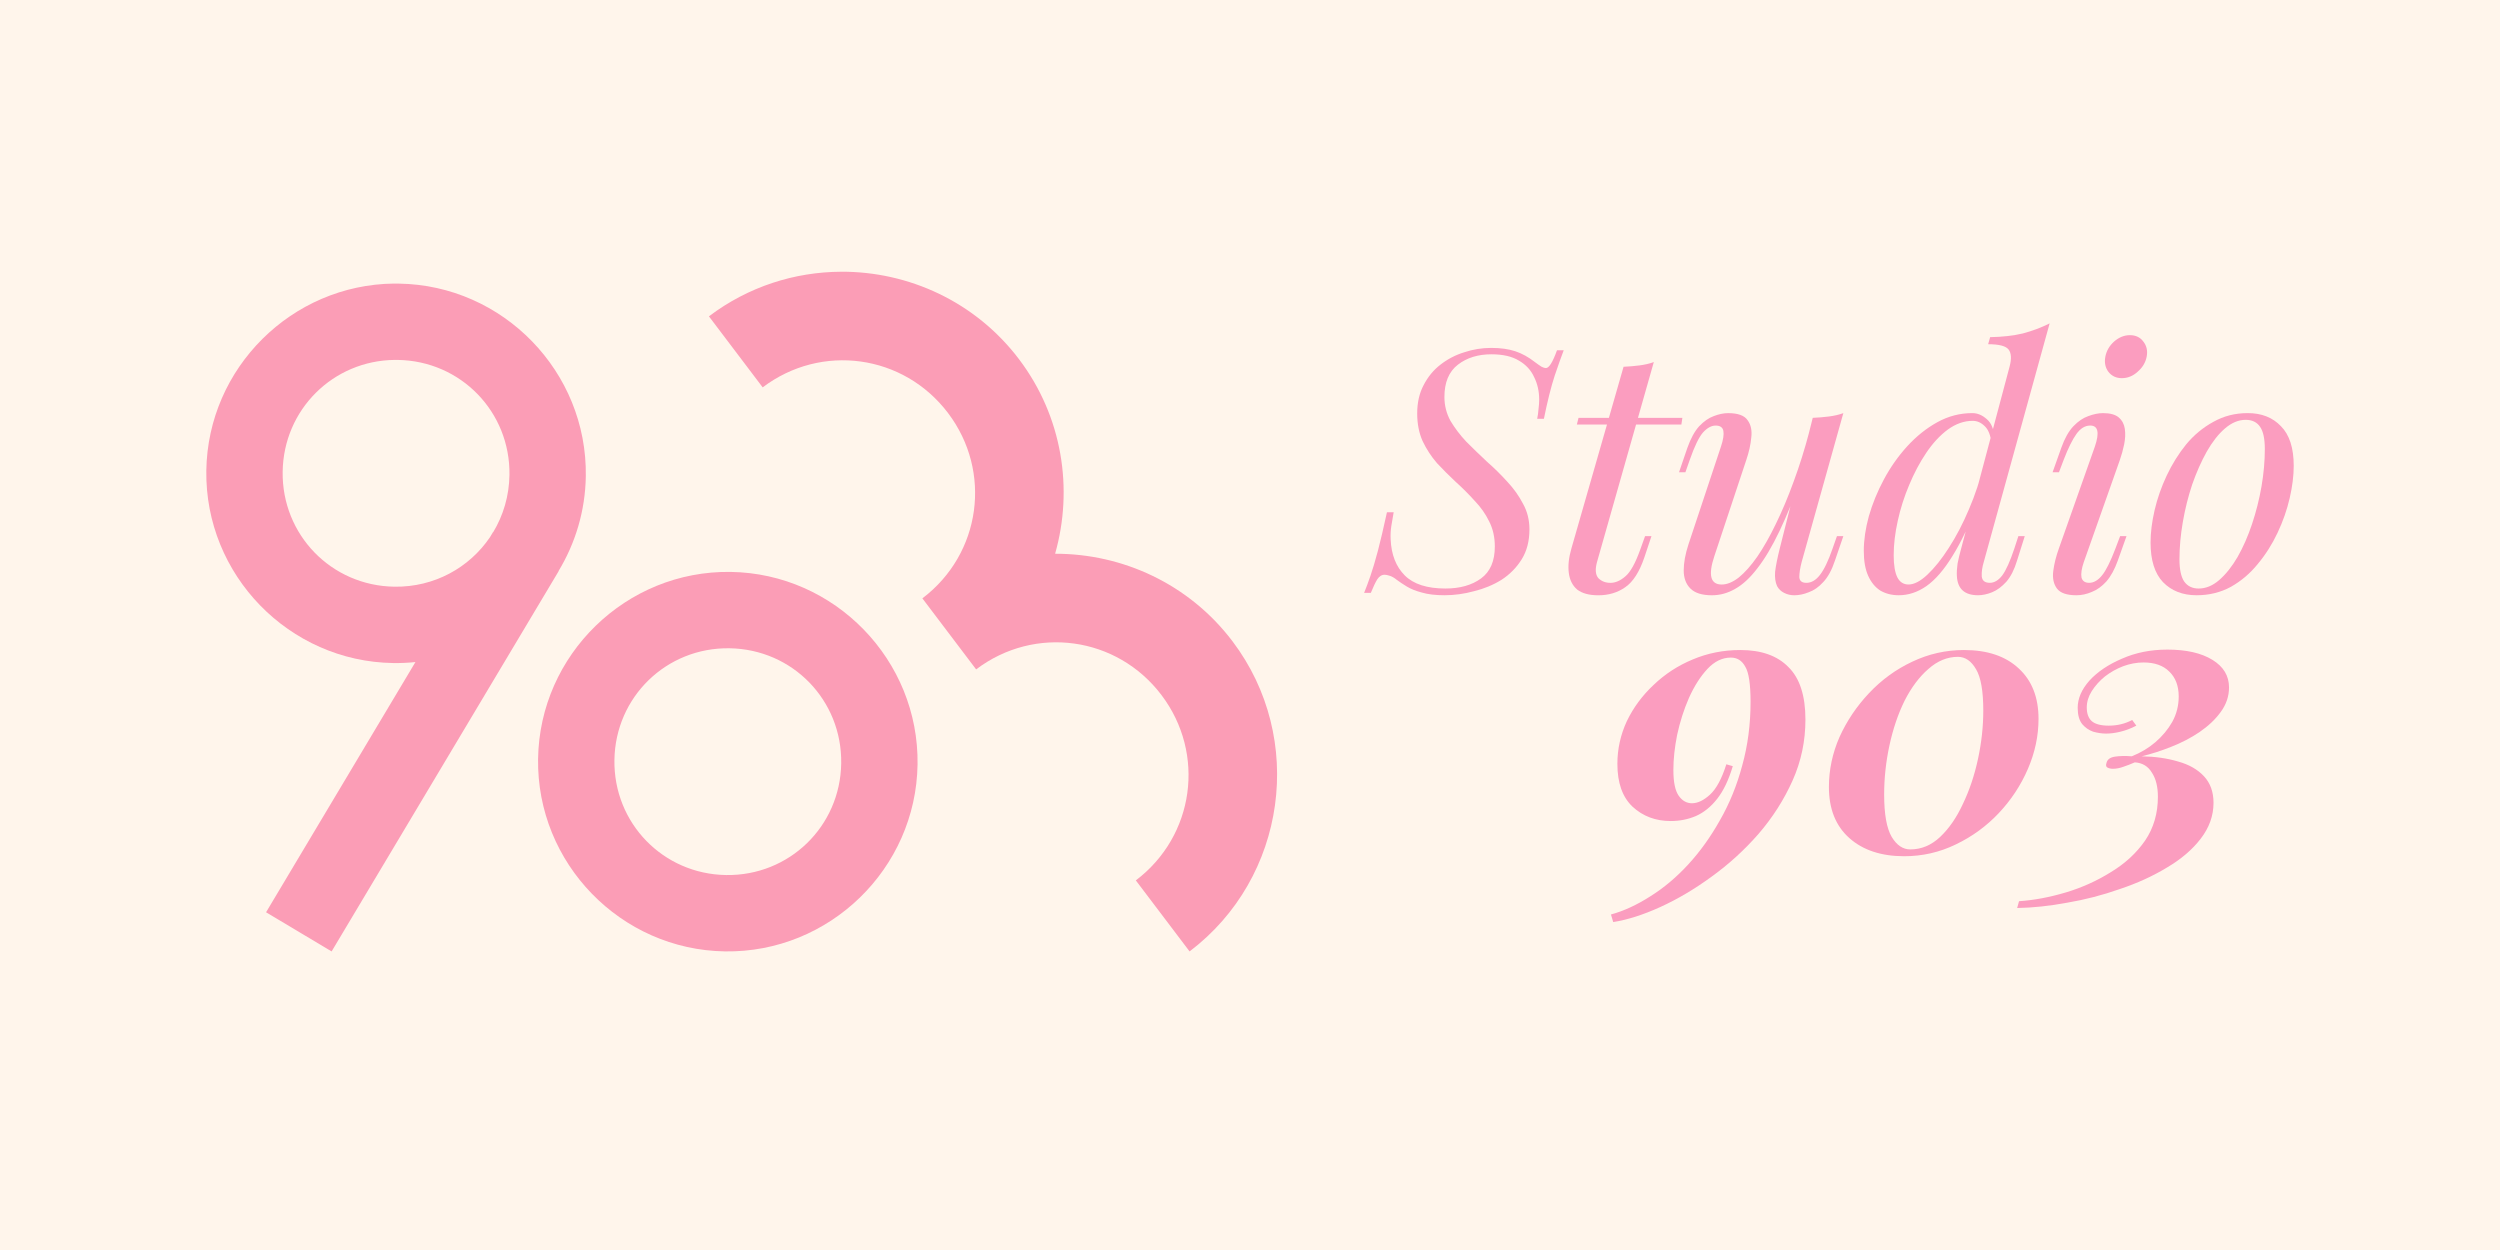
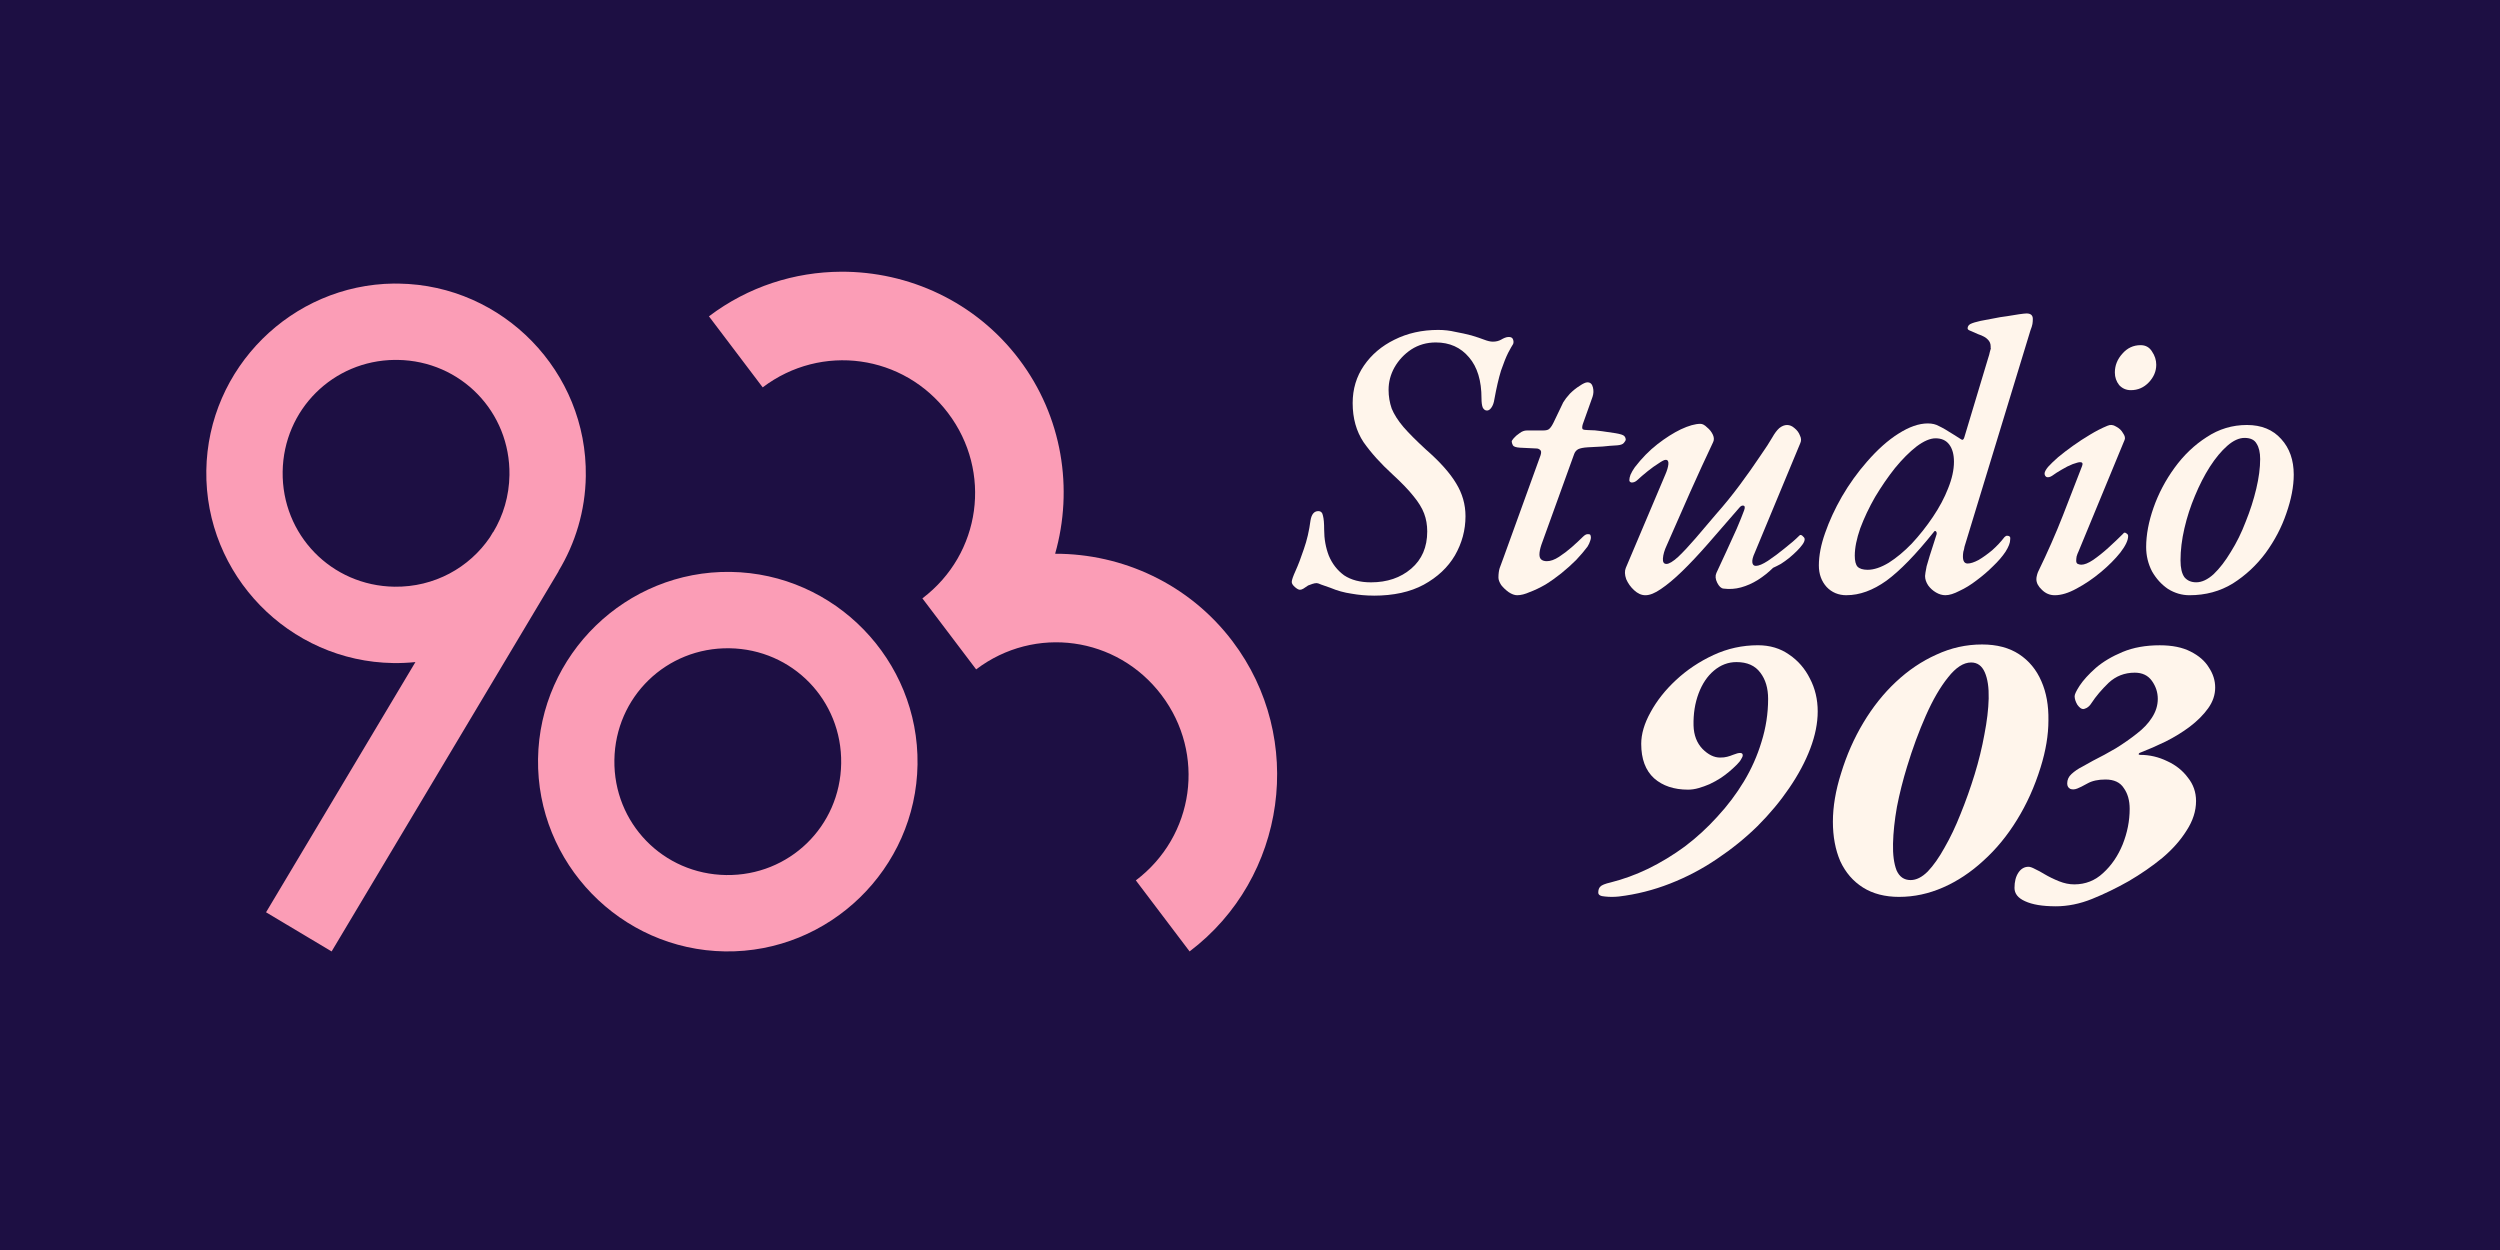
<svg xmlns="http://www.w3.org/2000/svg" width="4096" height="2048" version="1.1" viewBox="0 0 4096 2048">
-   <rect width="4096" height="2048" fill="#fff5eb" />
-   <path d="m1197 937.02c-170.94-2.502-312.91 135.4-315.42 306.34-2.503 170.94 135.37 312.91 306.32 315.41 170.94 2.502 312.91-135.37 315.42-306.31 2.502-170.94-135.37-312.94-306.32-315.44zm-1.83 125.11c103.35 1.513 184.58 85.159 183.07 188.5-1.513 103.35-85.159 184.55-188.51 183.04-103.35-1.513-184.58-85.128-183.07-188.48 1.512-103.35 85.159-184.58 188.51-183.06z" fill="#fb9db6" />
-   <path d="m1377.9 445.21c-75.672 0.372-151.76 24.177-216.39 73.08l88.069 116.38c96.15-72.772 230.9-54.123 303.67 42.027 72.673 96.021 54.164 230.54-41.658 303.37-0.129 0.099-0.253 0.186-0.383 0.285l0.01 7e-3 88.069 116.37c96.144-72.772 230.89-54.123 303.66 42.027 72.772 96.15 54.134 230.91-42.02 303.68l88.069 116.36c159.04-120.37 190.69-349.1 70.327-508.13-71.24-94.116-180.42-143.62-290.64-143.4 30.147-106.02 12.165-224.54-59.072-318.67-71.469-94.427-181.13-143.95-291.72-143.41z" fill="#fb9db6" />
-   <path d="m645.46 464.6c-167.35 1.829-304.97 138.05-307.43 306.33-2.503 170.94 135.37 312.91 306.32 315.41 12.26 0.181 24.359-0.388 36.282-1.611l-244.73 409.94 107.41 64.144 371.91-622.87-0.233-0.124c27.667-45.615 43.973-98.842 44.808-155.74 2.503-170.94-135.37-312.91-306.32-315.41-2.672-0.031-5.335-0.046-7.991-0.017zm1.326 125.08c1.605-0.017 3.219-7e-3 4.834 0.017 103.35 1.513 184.58 85.152 183.07 188.49-0.504 34.473-10.19 66.452-26.653 93.75l-0.266-0.142-5.028 8.412c-33.816 49.862-91.24 81.999-156.57 81.041-103.35-1.513-184.58-85.152-183.07-188.49 1.488-101.73 82.563-182.04 183.67-183.08z" fill="#fb9db6" />
-   <path d="m2562 573.87q-5.506 14.315-14.866 41.846-8.81 26.979-17.619 70.474h-11.012q1.652-7.708 2.202-15.967 1.101-8.259 1.101-15.417 0-20.372-8.259-36.89-7.708-17.068-24.777-26.979-17.068-10.461-45.15-10.461-33.036 0-55.06 17.068-22.024 17.068-22.024 52.858 0 20.922 9.911 39.093 10.461 17.619 25.878 34.135 15.967 15.967 33.586 32.485 18.17 15.967 33.586 33.036 15.967 17.068 25.878 36.336 10.462 18.72 10.462 41.846 0 28.631-12.664 49.004-12.664 20.373-33.036 33.586-20.372 12.664-45.15 18.72-24.226 6.607-48.45 6.607-22.024 0-36.89-4.404-14.866-3.854-24.777-9.911-9.911-6.057-16.518-11.012-6.057-4.955-11.563-6.607-4.956-1.652-8.259-1.652-7.158 0-12.114 7.708-4.404 7.158-10.461 22.023h-11.012q4.956-12.113 10.462-28.08 5.506-15.967 12.114-40.745 6.607-25.327 14.866-63.319h11.012q-2.202 11.562-3.854 22.574-1.652 10.461-1.101 22.023 1.652 37.441 23.125 58.911 21.473 21.473 66.623 21.473 35.789 0 58.357-16.518 22.571-16.518 22.574-52.307 0-23.125-9.36-41.292-8.81-18.17-23.676-33.586-14.315-15.967-30.834-30.833-15.967-14.866-30.834-30.833-14.315-16.518-23.676-36.336-8.81-19.821-8.81-45.15 0-26.428 10.462-46.251 10.462-20.372 27.53-33.586 17.619-13.765 39.093-20.372 21.473-7.158 44.048-7.158 23.125 0 39.643 5.506 16.518 5.506 31.935 17.619 6.607 4.955 11.012 7.708 4.405 2.203 7.158 2.203 7.708 0 18.17-29.181z" fill="#fb9dbf" />
-   <path d="m2756.4 684.6-1.652 11.012h-171.24l2.753-11.012zm-139.85 236.21q-4.955 18.17 2.202 26.428 7.708 7.708 19.821 7.708 12.114 0 24.226-10.461 12.664-10.461 24.777-44.599l7.708-21.473h10.462l-11.563 34.688q-12.114 35.789-31.384 49.004-18.72 13.214-44.048 13.214-22.574 0-34.688-9.36-11.563-9.911-13.765-27.53-2.202-17.619 4.405-40.194l85.344-297.32q13.214-0.55 25.878-2.203 13.214-1.652 23.676-5.506z" fill="#fb9dbf" />
-   <path d="m2953.5 777.08q-19.821 55.06-37.992 93.049-18.17 37.992-36.336 61.117-17.619 23.125-36.336 33.586-18.17 10.461-37.992 10.461-24.226 0-35.235-11.012-11.012-11.012-11.012-29.732t7.708-42.393l53.412-160.77q5.506-16.518 3.854-25.327t-12.664-8.809q-10.461 0-20.923 11.562-9.911 11.562-21.473 44.599l-7.158 20.372h-10.461l13.765-40.194q8.259-23.125 19.271-35.239 11.563-12.113 23.676-16.518 12.664-4.955 23.676-4.955 24.226 0 31.935 11.562 8.259 11.012 6.057 28.631-1.652 17.619-8.259 36.89l-52.311 157.47q-15.417 46.251 12.114 46.251 13.214 0 28.08-11.562 14.866-12.113 30.283-34.135 15.417-22.574 30.283-53.409 15.417-31.384 29.182-69.373 14.315-38.542 25.878-82.587zm-1.652 143.7q-3.854 14.866-3.854 24.776 0.551 9.36 11.563 9.36 12.113 0 22.024-12.664 10.462-13.214 20.923-43.498l7.158-20.372h10.461l-13.765 40.194q-7.708 23.125-19.271 35.239-11.012 12.113-23.676 16.518-12.114 4.955-23.676 4.955-8.81 0-16.518-3.854-7.708-3.854-11.563-11.012-4.405-9.36-3.304-23.675 1.652-14.315 7.708-38.542l53.959-213.63q13.765-0.55 26.429-2.203 13.214-1.652 23.676-5.506z" fill="#fb9dbf" />
-   <path d="m3250.2 920.75q-3.854 12.664-3.304 23.675 1.101 10.461 13.214 10.461 11.012 0 20.372-12.113 9.36-12.664 19.821-44.048l6.607-20.372h10.462l-12.664 40.194q-6.607 22.023-17.619 34.688-11.012 12.113-23.125 17.068-12.113 4.956-23.125 4.956-33.036 0-34.688-31.384-0.551-8.809 1.101-20.372 2.202-11.562 6.057-25.327l79.287-297.87q4.955-18.72-1.652-27.53-6.607-8.809-33.586-8.809l3.304-11.562q30.283-0.55 53.412-6.057 23.125-6.057 44.048-16.518zm-123.34 36.89q13.765 0 30.833-15.967 17.619-16.518 35.242-44.048 18.17-28.08 33.036-63.319 15.417-35.789 24.226-73.778l-8.259 59.465q-21.473 56.712-42.947 90.85-20.923 34.135-42.947 49.551-21.473 14.866-45.15 14.866-17.068 0-30.283-7.708-12.664-8.259-19.821-24.226t-7.158-40.745q0-26.428 8.259-56.712 8.81-30.833 24.777-60.57 15.967-29.733 37.992-53.959 22.574-24.776 49.551-39.643 26.978-14.867 57.263-14.866 12.664 0 23.676 9.911 11.012 9.36 12.113 28.631l-4.405 11.012q-2.202-19.821-11.012-28.08-8.81-8.809-19.821-8.809-20.923 0-40.745 14.315-19.271 14.315-35.242 37.992-15.967 23.675-28.08 52.858-12.114 28.631-18.72 58.911-6.607 29.732-6.607 56.162 0 24.226 6.057 36.336 6.057 11.562 18.17 11.562z" fill="#fb9dbf" />
-   <path d="m3449.4 584.36q2.753-14.315 14.315-24.776 12.113-10.461 25.878-10.461 14.315 0 22.024 10.461 8.259 10.461 5.506 24.776t-14.866 24.776q-11.562 10.461-25.878 10.461-13.765 0-22.024-10.461-7.708-10.461-4.955-24.776zm-17.069 147q11.563-34.135-7.708-34.135-12.664 0-22.575 13.765-9.911 13.765-20.923 42.393l-7.708 20.372h-10.462l14.315-40.194q8.259-23.125 19.821-35.239 11.563-12.113 24.226-16.518 13.214-4.955 24.226-4.955 17.619 0 25.878 7.158 8.259 7.158 9.911 18.72 1.652 11.562-1.101 25.327-2.753 13.214-7.158 25.878l-58.911 166.83q-5.506 15.967-3.854 25.327 2.202 8.809 12.664 8.809 11.012 0 20.923-12.113 9.911-12.113 22.024-44.048l7.708-20.372h10.462l-14.316 40.194q-7.708 21.473-18.72 34.135-11.012 12.114-23.676 17.068-12.664 5.506-25.327 5.506-23.676 0-31.935-11.012-8.259-11.012-6.057-28.631t9.36-37.441z" fill="#fb9dbf" />
-   <path d="m3679.3 687.85q-17.619 0-34.135 14.315-15.968 13.765-29.732 37.992-13.214 23.675-23.676 53.409-9.911 29.732-15.417 61.668-5.506 31.934-5.506 61.117 0 24.776 7.708 36.336 8.259 11.562 23.676 11.562 17.619 0 33.586-13.765 16.518-14.315 30.283-37.992 13.765-24.226 23.676-53.959 9.911-29.732 15.417-61.117 5.506-31.934 5.506-61.668 0-25.327-7.709-36.336-7.708-11.562-23.676-11.562zm-155.82 200.96q0-24.226 6.607-52.858 6.607-28.631 19.821-56.712 13.214-28.08 31.935-51.206 19.271-23.125 44.599-36.89 25.328-14.315 56.162-14.315 34.136 0 54.506 21.473 20.923 20.922 20.923 64.971 0 24.226-6.607 52.858-6.607 28.631-19.821 56.712-13.214 28.08-32.485 51.206-18.72 23.125-44.048 37.441-25.328 13.765-56.162 13.765-34.136 0-55.06-21.473-20.372-21.473-20.372-64.971z" fill="#fb9dbf" />
-   <path d="m2851.4 1065q51.452 0 78.726 27.895 27.895 27.276 27.895 86.164 0 52.69-21.078 99.81-21.078 47.113-55.792 87.406-34.715 39.674-76.872 70.046-41.531 30.376-83.692 49.592-42.154 19.216-77.488 24.796l-3.72-12.398q31.615-8.679 64.475-29.755 32.855-20.457 61.986-52.071 29.135-31.615 52.071-72.529 23.557-40.912 36.572-89.889 13.638-48.973 13.638-104.15 0-43.395-8.679-57.653-8.059-14.878-23.557-14.878-21.078 0-38.436 18.597-17.358 18.597-30.376 47.735-12.398 28.516-19.216 60.132-6.199 30.996-6.199 57.653 0 29.755 8.679 42.154 8.679 12.398 21.697 12.398 14.259 0 29.756-14.259t26.656-49.592l10.538 3.099q-9.918 33.475-25.417 53.313-15.498 19.837-35.334 28.515-19.216 8.059-40.912 8.059-37.195 0-62.608-23.556-24.796-23.557-24.796-70.053 0-36.572 15.498-70.046 16.117-33.475 44.014-59.51 27.895-26.656 63.853-41.531 36.572-15.498 78.107-15.498z" fill="#fb9dbf" />
-   <path d="m3217.8 1065q57.656 0 89.889 30.376 32.234 29.755 32.234 82.444 0 41.531-17.358 81.825-17.358 40.293-47.735 72.529-30.376 32.234-70.669 51.449-39.674 19.216-84.311 19.216-56.408 0-89.889-29.755-33.475-29.755-33.475-83.688 0-42.154 17.358-81.824 17.977-39.674 48.354-71.914 30.996-32.854 70.669-51.449 40.293-19.216 84.926-19.216zm-9.918 11.158q-26.036 0-48.354 19.837-22.316 19.216-39.055 52.071-16.117 32.854-24.796 73.148-8.679 40.293-8.679 80.587 0 48.354 12.398 69.427 12.398 20.457 30.376 20.457 27.276 0 48.973-20.457 21.697-20.457 37.195-53.932 16.117-33.475 24.796-73.764 8.679-40.293 8.679-79.348 0-47.735-11.778-67.57-11.778-20.457-29.756-20.457z" fill="#fb9dbf" />
-   <path d="m3551 1064.3q46.49 0 73.764 16.737 27.277 16.737 27.277 45.252 0 21.697-13.638 40.293-13.018 17.977-34.715 32.854-21.078 14.259-46.49 24.177-24.796 9.918-48.354 15.498 33.475 0.62 60.132 8.679 26.656 7.439 42.154 24.177 15.498 16.737 15.498 43.395 0 31.615-21.078 58.891-20.457 26.656-55.173 47.113-34.715 21.078-77.488 35.334-42.154 14.878-86.168 22.317-43.395 8.059-81.828 8.679l3.099-11.158q36.572-2.479 76.25-14.259 39.674-11.778 74.39-33.475 34.715-21.078 55.792-51.449 21.078-30.996 21.078-71.914 0-24.796-9.918-39.674-9.299-15.498-27.896-16.737-9.919 4.34-19.217 7.439-8.679 3.099-16.738 3.099-4.959 0-8.679-1.86-3.72-1.86-1.859-7.439 1.859-8.679 13.638-10.538 11.778-1.86 27.896-0.619 21.697-8.679 38.436-22.936 17.358-14.878 27.896-33.475 10.538-19.216 10.538-41.531 0-26.035-15.498-40.912-14.878-14.878-42.154-14.878-16.738 0-33.475 6.199-16.117 6.199-29.756 16.737-13.018 10.538-21.697 24.177-8.059 13.018-8.059 26.656 0 14.878 8.059 22.317 8.679 7.439 27.896 7.439 21.076 0 38.436-9.298l6.819 9.298q-13.018 6.819-26.036 9.918-12.398 3.099-23.557 3.099-9.918 0-21.078-3.099-10.538-3.72-17.977-12.398-7.439-9.298-7.439-26.656 0-22.936 19.216-44.633 19.837-21.697 53.313-35.953 33.475-14.878 74.39-14.878z" fill="#fb9dbf" />
+   <rect width="4096" height="2048" fill="#1d0f43" />
+   <g transform="matrix(13.68 0 0 13.68 338 445.18)" fill="#fb9db6">
+     <path d="m62.789 35.952c-12.497-0.183-22.874 9.898-23.058 22.394-0.183 12.497 9.896 22.875 22.392 23.058 12.497 0.183 22.874-9.896 23.058-22.392 0.183-12.497-9.896-22.877-22.392-23.06zm-0.134 9.146c7.555 0.111 13.493 6.225 13.382 13.78-0.111 7.555-6.225 13.491-13.78 13.38-7.555-0.111-13.493-6.223-13.382-13.778 0.111-7.555 6.225-13.493 13.78-13.382z" />
+     <path d="m76.017 5.6692e-4c-5.532 0.027-11.094 1.767-15.818 5.342l6.438 8.508c7.029-5.32 16.879-3.957 22.199 3.072 5.312 7.019 3.959 16.853-3.045 22.177-0.009 0.007-0.019 0.014-0.028 0.021l6.439 8.507c7.028-5.32 16.879-3.957 22.198 3.072 5.32 7.029 3.958 16.88-3.072 22.199l6.438 8.507c11.627-8.799 13.941-25.52 5.141-37.144-5.207-6.88-13.189-10.499-21.246-10.483 2.204-7.751 0.889-16.414-4.318-23.295-5.224-6.903-13.24-10.523-21.325-10.483z" />
+     <path d="m22.476 1.418c-12.234 0.134-22.294 10.092-22.474 22.393-0.183 12.497 9.896 22.875 22.392 23.058 0.896 0.013 1.781-0.028 2.652-0.118l-17.89 29.968 7.852 4.689 27.186-45.533-0.017-0.009c2.022-3.335 3.215-7.226 3.275-11.385 0.183-12.497-9.896-22.875-22.392-23.058-0.195-0.002-0.391-0.007-0.585-0.004zm0.097 9.144c0.117-0.001 0.235-5e-4 0.353 0.001 7.555 0.111 13.493 6.225 13.382 13.78-0.037 2.52-0.745 4.858-1.948 6.853l-0.019-0.01-0.368 0.615c-2.472 3.645-6.67 5.994-11.446 5.924-7.555-0.111-13.493-6.225-13.382-13.78 0.109-7.437 6.036-13.308 13.428-13.384z" />
+   </g>
+   <g transform="matrix(13.68 0 0 13.68 338 445.18)" fill="#fff5eb">
+     <path d="m169.19 74.828c-0.593 0.062-1.154 0.062-1.684 0-0.53-0.031-0.795-0.188-0.795-0.469 0-0.312 0.078-0.547 0.234-0.703 0.156-0.188 0.577-0.359 1.263-0.516 1.496-0.375 2.992-0.922 4.489-1.641 1.527-0.75 2.993-1.64 4.395-2.671 1.403-1.062 2.697-2.25 3.882-3.562 1.216-1.312 2.275-2.719 3.18-4.218 0.904-1.5 1.605-3.078 2.104-4.734 0.53-1.687 0.795-3.406 0.795-5.156 0-1.281-0.312-2.328-0.935-3.14-0.624-0.844-1.575-1.265-2.853-1.265-0.998 0-1.902 0.344-2.712 1.031-0.78 0.656-1.387 1.562-1.824 2.718-0.436 1.156-0.639 2.437-0.608 3.843 0.031 1.156 0.39 2.094 1.076 2.812 0.686 0.687 1.387 1.031 2.104 1.031 0.343 0 0.624-0.031 0.842-0.094 0.249-0.062 0.483-0.141 0.701-0.234 0.78-0.312 1.169-0.297 1.169 0.047 0 0.125-0.062 0.281-0.187 0.469-0.093 0.188-0.265 0.406-0.514 0.656-0.624 0.625-1.263 1.156-1.917 1.593-0.437 0.281-0.889 0.531-1.357 0.75-0.436 0.187-0.872 0.344-1.309 0.469-0.436 0.125-0.857 0.187-1.262 0.187-1.684 0-3.04-0.453-4.069-1.359-1.029-0.937-1.543-2.312-1.543-4.125 0-1.187 0.374-2.453 1.122-3.796 0.749-1.375 1.762-2.656 3.04-3.843 1.309-1.219 2.806-2.219 4.489-3 1.684-0.781 3.46-1.172 5.331-1.172 1.434 0 2.681 0.375 3.741 1.125 1.06 0.719 1.886 1.672 2.478 2.859 0.624 1.187 0.936 2.5 0.936 3.937 0 1.406-0.297 2.89-0.889 4.453s-1.434 3.14-2.525 4.734c-1.06 1.562-2.323 3.078-3.788 4.546-1.465 1.437-3.086 2.75-4.863 3.937-1.746 1.187-3.616 2.172-5.612 2.953-1.995 0.781-4.037 1.297-6.125 1.547z" />
+     <path d="m202.76 74.875c-1.714 0-3.164-0.375-4.348-1.125-1.185-0.75-2.089-1.797-2.713-3.14-0.592-1.375-0.888-2.953-0.888-4.734 0-1.812 0.327-3.75 0.982-5.812 0.655-2.156 1.543-4.171 2.665-6.046 1.123-1.875 2.416-3.5 3.882-4.875 1.496-1.406 3.117-2.5 4.863-3.281 1.746-0.812 3.569-1.219 5.471-1.219 1.777 0 3.258 0.391 4.442 1.172 1.185 0.781 2.074 1.859 2.666 3.234 0.592 1.344 0.873 2.906 0.842 4.687 0 1.75-0.312 3.625-0.936 5.624-0.717 2.312-1.667 4.421-2.852 6.327-1.154 1.875-2.494 3.5-4.022 4.874-1.496 1.375-3.102 2.437-4.816 3.187-1.715 0.75-3.461 1.125-5.238 1.125zm1.357-2.015c0.685 0 1.371-0.344 2.057-1.031 0.686-0.719 1.356-1.672 2.011-2.859 0.686-1.187 1.325-2.531 1.917-4.031 0.624-1.531 1.185-3.109 1.684-4.734 0.498-1.625 0.888-3.218 1.169-4.781 0.311-1.594 0.483-3.031 0.514-4.312 0.031-1.312-0.125-2.359-0.468-3.14-0.343-0.781-0.888-1.172-1.636-1.172-0.904 0-1.824 0.594-2.759 1.781-0.935 1.156-1.824 2.687-2.666 4.593-0.841 1.906-1.59 3.937-2.244 6.093-0.499 1.625-0.904 3.234-1.216 4.828-0.281 1.594-0.437 3.062-0.468 4.406-0.031 1.312 0.109 2.375 0.421 3.187 0.343 0.781 0.904 1.172 1.684 1.172z" />
+     <path d="m221.47 76c-1.559 0-2.774-0.203-3.647-0.609-0.842-0.375-1.263-0.906-1.263-1.593 0-0.75 0.156-1.359 0.468-1.828s0.717-0.703 1.216-0.703c0.187 0 0.452 0.094 0.795 0.281 0.342 0.156 0.717 0.359 1.122 0.609 0.53 0.312 1.107 0.594 1.73 0.844 0.624 0.25 1.231 0.375 1.824 0.375 1.34 0 2.494-0.453 3.46-1.359 0.998-0.906 1.777-2.047 2.338-3.421 0.561-1.406 0.842-2.828 0.842-4.265 0-1-0.234-1.828-0.701-2.484-0.437-0.688-1.17-1.031-2.198-1.031-0.873 0-1.59 0.156-2.151 0.469s-0.967 0.516-1.216 0.609c-0.312 0.125-0.592 0.141-0.842 0.047-0.249-0.125-0.374-0.344-0.374-0.656 0-0.437 0.171-0.812 0.514-1.125 0.375-0.344 0.811-0.64 1.31-0.89 0.499-0.281 0.919-0.516 1.262-0.703 0.936-0.469 1.855-0.969 2.759-1.5 0.904-0.562 1.73-1.141 2.479-1.734 0.779-0.594 1.387-1.234 1.823-1.922 0.468-0.719 0.702-1.469 0.702-2.25 0-0.781-0.234-1.5-0.702-2.156-0.467-0.656-1.153-0.984-2.057-0.984-1.216 0-2.26 0.406-3.133 1.219-0.842 0.812-1.528 1.625-2.058 2.437-0.156 0.25-0.343 0.437-0.561 0.562-0.187 0.094-0.327 0.141-0.421 0.141-0.218 0-0.452-0.172-0.701-0.515-0.218-0.375-0.327-0.719-0.327-1.031 0-0.219 0.202-0.64 0.607-1.265 0.437-0.656 1.076-1.359 1.918-2.109 0.873-0.75 1.948-1.391 3.226-1.922 1.278-0.531 2.759-0.797 4.443-0.797 1.496 0 2.727 0.25 3.694 0.75 0.997 0.5 1.73 1.141 2.198 1.922 0.498 0.75 0.748 1.547 0.748 2.39 0 0.875-0.281 1.703-0.842 2.484s-1.294 1.516-2.198 2.203c-0.873 0.656-1.839 1.25-2.899 1.781-1.029 0.5-2.026 0.937-2.993 1.312-0.124 0.031-0.202 0.094-0.234 0.188 0 0.062 0.063 0.094 0.188 0.094 1.122 0 2.197 0.25 3.226 0.75 1.029 0.469 1.855 1.125 2.479 1.969 0.654 0.812 0.982 1.75 0.982 2.812 0 1.187-0.375 2.359-1.123 3.515-0.717 1.156-1.683 2.25-2.899 3.281-1.216 1-2.572 1.937-4.068 2.812-1.434 0.812-2.884 1.515-4.349 2.109s-2.931 0.89-4.396 0.89z" />
+     <path d="m139.82 38.793c-0.904 0-1.793-0.078-2.665-0.234-0.873-0.125-1.715-0.359-2.526-0.703-0.436-0.156-0.795-0.281-1.075-0.375-0.281-0.125-0.468-0.187-0.561-0.187-0.156 0-0.328 0.031-0.515 0.094s-0.358 0.125-0.514 0.188c-0.187 0.125-0.374 0.25-0.561 0.375-0.156 0.094-0.296 0.141-0.421 0.141-0.156 0-0.359-0.109-0.608-0.328-0.249-0.219-0.374-0.422-0.374-0.609 0-0.219 0.156-0.672 0.468-1.359 0.311-0.687 0.639-1.547 0.982-2.578 0.374-1.062 0.639-2.203 0.795-3.421 0.124-0.75 0.436-1.125 0.935-1.125 0.312 0 0.499 0.188 0.561 0.562 0.093 0.344 0.14 0.89 0.14 1.64 0 1.125 0.187 2.172 0.561 3.14 0.406 0.969 1.014 1.75 1.824 2.344 0.842 0.562 1.917 0.844 3.227 0.844 1.933 0 3.538-0.547 4.816-1.64s1.917-2.578 1.917-4.453c0-0.781-0.124-1.5-0.374-2.156-0.249-0.656-0.67-1.344-1.262-2.062-0.593-0.75-1.434-1.625-2.525-2.625-1.403-1.281-2.557-2.562-3.461-3.843-0.873-1.312-1.309-2.875-1.309-4.687 0-1.687 0.452-3.187 1.356-4.5 0.904-1.312 2.12-2.344 3.647-3.093 1.559-0.781 3.305-1.172 5.238-1.172 0.717 0 1.403 0.078 2.057 0.234 0.686 0.125 1.325 0.266 1.918 0.422 0.623 0.187 1.137 0.359 1.543 0.516 0.405 0.156 0.748 0.234 1.028 0.234 0.375 0 0.702-0.078 0.982-0.234 0.156-0.094 0.312-0.172 0.468-0.234 0.156-0.062 0.312-0.094 0.468-0.094 0.28 0 0.452 0.109 0.514 0.328 0.062 0.187 0.062 0.359 0 0.516-0.125 0.187-0.327 0.547-0.608 1.078-0.249 0.5-0.53 1.203-0.842 2.109-0.28 0.906-0.545 2.047-0.794 3.421-0.063 0.438-0.188 0.781-0.375 1.031-0.155 0.219-0.327 0.328-0.514 0.328-0.218 0-0.39-0.125-0.514-0.375-0.094-0.25-0.141-0.609-0.141-1.078 0-2.125-0.498-3.765-1.496-4.921-0.998-1.187-2.323-1.781-3.975-1.781-1.091 0-2.073 0.281-2.946 0.844-0.842 0.562-1.512 1.281-2.011 2.156-0.467 0.844-0.701 1.734-0.701 2.672 0 0.781 0.125 1.531 0.374 2.25 0.281 0.687 0.748 1.422 1.403 2.203 0.655 0.75 1.543 1.64 2.665 2.672 1.684 1.469 2.9 2.828 3.648 4.078 0.748 1.219 1.122 2.531 1.122 3.937 0 1.656-0.421 3.218-1.262 4.687-0.842 1.437-2.089 2.609-3.741 3.515-1.621 0.875-3.617 1.312-5.986 1.312z" />
+     <path d="m157 38.746c-0.312 0-0.655-0.125-1.029-0.375-0.343-0.25-0.639-0.531-0.888-0.844-0.219-0.344-0.328-0.64-0.328-0.89 0-0.438 0.047-0.812 0.141-1.125 0.124-0.344 0.28-0.765 0.467-1.266l4.443-12.28c0.093-0.312 0.078-0.515-0.047-0.609-0.125-0.125-0.281-0.188-0.468-0.188l-1.964-0.094c-0.467-0.031-0.748-0.125-0.841-0.281-0.094-0.188-0.141-0.344-0.141-0.469 0-0.062 0.078-0.188 0.234-0.375 0.187-0.219 0.421-0.422 0.701-0.609 0.281-0.219 0.577-0.328 0.889-0.328h1.917c0.374 0 0.624-0.062 0.748-0.188 0.156-0.125 0.328-0.375 0.515-0.75l1.169-2.437c0.187-0.312 0.452-0.656 0.795-1.031 0.374-0.375 0.764-0.688 1.169-0.937 0.405-0.281 0.717-0.422 0.935-0.422 0.343 0 0.561 0.203 0.655 0.609 0.093 0.375 0.078 0.75-0.047 1.125l-1.169 3.281c-0.094 0.312-0.094 0.516 0 0.609 0.125 0.062 0.327 0.094 0.608 0.094 0.561 0 1.138 0.047 1.73 0.141 0.592 0.094 1.122 0.172 1.59 0.234 0.561 0.094 0.904 0.203 1.029 0.328 0.124 0.125 0.187 0.281 0.187 0.469 0 0.062-0.078 0.188-0.234 0.375-0.125 0.156-0.39 0.25-0.795 0.281-0.592 0.031-1.169 0.078-1.73 0.141-0.53 0.031-1.122 0.062-1.777 0.094-0.53 0.031-0.92 0.109-1.169 0.234-0.218 0.125-0.374 0.312-0.468 0.562l-3.928 10.874c-0.156 0.469-0.234 0.859-0.234 1.172 0 0.281 0.078 0.484 0.234 0.609s0.374 0.188 0.655 0.188c0.436 0 0.919-0.172 1.449-0.516s1.045-0.734 1.544-1.172c0.53-0.469 0.966-0.875 1.309-1.219 0.249-0.25 0.468-0.359 0.655-0.328 0.187 0 0.28 0.062 0.28 0.188 0.063 0.156 0.047 0.359-0.047 0.609-0.062 0.219-0.171 0.453-0.327 0.703-0.374 0.5-0.826 1.031-1.356 1.593-0.53 0.531-1.122 1.062-1.777 1.594-0.623 0.5-1.263 0.953-1.917 1.359-0.655 0.375-1.278 0.672-1.871 0.891-0.561 0.25-1.06 0.375-1.496 0.375z" />
+     <path d="m172.35 38.746c-0.468 0-0.92-0.203-1.356-0.609-0.406-0.375-0.717-0.812-0.936-1.312-0.187-0.531-0.202-0.984-0.046-1.359l4.723-11.155c0.218-0.5 0.342-0.922 0.374-1.266 0.031-0.344-0.078-0.515-0.328-0.515-0.156 0-0.436 0.141-0.841 0.422-0.406 0.25-0.842 0.562-1.31 0.937-0.467 0.375-0.904 0.75-1.309 1.125-0.187 0.156-0.39 0.234-0.608 0.234-0.187-0.031-0.281-0.125-0.281-0.281 0-0.188 0.047-0.406 0.141-0.656 0.124-0.281 0.296-0.578 0.514-0.89 0.842-1.094 1.746-2.015 2.712-2.765 0.967-0.75 1.902-1.344 2.806-1.781 0.935-0.437 1.715-0.656 2.338-0.656 0.25 0 0.515 0.141 0.795 0.422 0.312 0.25 0.546 0.547 0.702 0.89 0.155 0.344 0.155 0.656 0 0.937-0.873 1.843-1.777 3.812-2.713 5.906-0.904 2.062-1.839 4.187-2.805 6.374-0.281 0.594-0.437 1.125-0.468 1.594-0.031 0.437 0.109 0.656 0.421 0.656s0.779-0.281 1.403-0.844c0.623-0.594 1.325-1.344 2.104-2.25 0.779-0.906 1.59-1.859 2.432-2.859 0.997-1.125 1.948-2.297 2.852-3.515 0.904-1.219 1.699-2.344 2.385-3.375 0.717-1.031 1.216-1.797 1.496-2.297 0.281-0.5 0.562-0.875 0.842-1.125 0.312-0.25 0.624-0.375 0.935-0.375 0.312 0 0.608 0.125 0.889 0.375 0.312 0.25 0.53 0.547 0.654 0.89 0.156 0.312 0.172 0.609 0.047 0.891l-5.471 13.17c-0.218 0.469-0.312 0.844-0.281 1.125 0.032 0.281 0.172 0.422 0.421 0.422 0.343 0 0.826-0.203 1.45-0.609 0.655-0.438 1.325-0.937 2.011-1.5 0.717-0.562 1.294-1.062 1.73-1.5 0.062-0.062 0.109-0.094 0.14-0.094 0.125 0 0.234 0.062 0.328 0.188 0.124 0.094 0.187 0.203 0.187 0.328 0 0.188-0.094 0.406-0.281 0.656-0.156 0.219-0.374 0.469-0.655 0.75-0.28 0.281-0.592 0.562-0.935 0.844-0.312 0.25-0.639 0.484-0.982 0.703-0.343 0.188-0.655 0.344-0.935 0.469-0.53 0.531-1.138 1.016-1.824 1.453-0.655 0.406-1.325 0.703-2.011 0.89-0.685 0.188-1.387 0.234-2.104 0.141-0.28-0.031-0.53-0.266-0.748-0.703-0.218-0.438-0.249-0.828-0.094-1.172 0.374-0.812 0.78-1.687 1.216-2.625 0.437-0.937 0.842-1.828 1.216-2.671 0.374-0.875 0.67-1.609 0.888-2.203 0.125-0.344 0.094-0.531-0.093-0.562-0.156-0.031-0.312 0.047-0.468 0.234-1.371 1.594-2.634 3.046-3.787 4.359-1.123 1.281-2.151 2.375-3.087 3.281-0.935 0.906-1.777 1.609-2.525 2.109-0.717 0.5-1.34 0.75-1.87 0.75z" />
+     <path d="m196.45 38.746c-0.966 0-1.761-0.328-2.385-0.984-0.623-0.688-0.935-1.547-0.935-2.578 0-1.187 0.25-2.484 0.748-3.89 0.499-1.437 1.169-2.89 2.011-4.359 0.873-1.5 1.871-2.89 2.993-4.171 1.278-1.469 2.541-2.594 3.788-3.375 1.278-0.812 2.447-1.219 3.507-1.219 0.53 0 0.982 0.109 1.356 0.328 0.405 0.187 0.998 0.531 1.777 1.031 0.499 0.312 0.795 0.5 0.888 0.562 0.094 0.031 0.125 0.047 0.094 0.047 0.125 0 0.218-0.125 0.281-0.375l2.805-9.327c0.125-0.375 0.203-0.656 0.234-0.844 0.062-0.187 0.094-0.297 0.094-0.328 0.031-0.062 0.031-0.109 0-0.141v-0.187c0-0.312-0.11-0.578-0.328-0.797-0.218-0.25-0.608-0.469-1.169-0.656-0.592-0.25-0.951-0.406-1.075-0.469-0.125-0.062-0.187-0.141-0.187-0.234 0-0.219 0.109-0.391 0.327-0.516 0.249-0.125 0.655-0.25 1.216-0.375 0.436-0.094 0.935-0.187 1.496-0.281 0.592-0.125 1.154-0.219 1.684-0.281 0.561-0.094 1.044-0.172 1.449-0.234 0.437-0.062 0.733-0.094 0.889-0.094 0.498 0 0.748 0.219 0.748 0.656 0 0.219-0.016 0.422-0.047 0.609s-0.109 0.437-0.234 0.75l-7.902 25.919c-0.032 0.219-0.078 0.422-0.141 0.609-0.031 0.188-0.047 0.375-0.047 0.562 0 0.562 0.188 0.844 0.562 0.844 0.343 0 0.779-0.141 1.309-0.422 0.53-0.312 1.075-0.703 1.637-1.172 0.561-0.5 1.044-1.016 1.449-1.547 0.094-0.094 0.156-0.141 0.187-0.141 0.031-0.031 0.078-0.047 0.141-0.047 0.311 0 0.436 0.156 0.374 0.469 0 0.375-0.187 0.859-0.561 1.453-0.375 0.562-0.873 1.141-1.497 1.734-0.592 0.594-1.247 1.156-1.964 1.687-0.686 0.531-1.372 0.953-2.057 1.266-0.655 0.344-1.216 0.515-1.684 0.515-0.374 0-0.748-0.109-1.122-0.328-0.374-0.219-0.686-0.5-0.935-0.844-0.25-0.375-0.374-0.75-0.374-1.125 0-0.156 0.062-0.547 0.187-1.172 0.093-0.344 0.218-0.766 0.374-1.266 0.156-0.5 0.311-0.984 0.467-1.453s0.265-0.812 0.328-1.031c0.062-0.219 0.062-0.203 0 0.047 0.062-0.219 0.046-0.375-0.047-0.469-0.094-0.094-0.187-0.062-0.281 0.094-2.151 2.687-4.037 4.625-5.658 5.812-1.621 1.156-3.211 1.734-4.77 1.734zm2.525-3.046c0.749 0 1.59-0.281 2.526-0.844 0.935-0.594 1.855-1.359 2.759-2.297 0.904-0.969 1.745-2.031 2.525-3.187 0.779-1.156 1.387-2.297 1.823-3.421 0.468-1.156 0.702-2.219 0.702-3.187 0-0.875-0.187-1.562-0.561-2.062-0.374-0.5-0.92-0.75-1.637-0.75-0.655 0-1.418 0.328-2.291 0.984-0.842 0.656-1.699 1.515-2.572 2.578-0.842 1.062-1.637 2.219-2.385 3.468-0.717 1.25-1.309 2.5-1.777 3.75-0.436 1.25-0.655 2.344-0.655 3.281 0 0.625 0.109 1.062 0.328 1.312 0.249 0.25 0.654 0.375 1.215 0.375z" />
+     <path d="m221.38 38.746c-0.592 0-1.107-0.219-1.543-0.656-0.437-0.406-0.655-0.828-0.655-1.266 0-0.125 0.016-0.25 0.047-0.375 0.031-0.156 0.078-0.312 0.14-0.469 1.154-2.375 2.151-4.64 2.993-6.796 0.842-2.187 1.606-4.156 2.291-5.906 0.125-0.312 0.047-0.469-0.233-0.469-0.156 0-0.452 0.078-0.889 0.234-0.405 0.156-0.842 0.375-1.309 0.656-0.437 0.25-0.826 0.5-1.169 0.75-0.25 0.156-0.468 0.203-0.655 0.141-0.156-0.094-0.234-0.234-0.234-0.422s0.141-0.453 0.421-0.797c0.312-0.344 0.717-0.734 1.216-1.172 0.53-0.438 1.122-0.891 1.777-1.359s1.325-0.906 2.011-1.312c0.717-0.438 1.418-0.797 2.104-1.078 0.343-0.156 0.686-0.125 1.029 0.094 0.374 0.188 0.654 0.453 0.841 0.797 0.219 0.312 0.281 0.578 0.187 0.797l-5.517 13.358c-0.094 0.188-0.172 0.391-0.234 0.609-0.031 0.188-0.047 0.359-0.047 0.516 0 0.188 0.062 0.312 0.187 0.375 0.156 0.062 0.296 0.094 0.421 0.094 0.374 0 0.842-0.188 1.403-0.562 0.592-0.406 1.2-0.89 1.823-1.453 0.655-0.594 1.247-1.156 1.777-1.687 0.063-0.094 0.125-0.141 0.187-0.141 0.094 0 0.188 0.047 0.281 0.141 0.094 0.062 0.14 0.156 0.14 0.281 0 0.5-0.311 1.156-0.935 1.968-0.623 0.781-1.403 1.562-2.338 2.344s-1.902 1.437-2.899 1.968c-0.967 0.531-1.84 0.797-2.619 0.797zm9.119-24.56c-0.561 0-1.029-0.203-1.403-0.609-0.343-0.437-0.515-0.937-0.515-1.5 0-0.844 0.297-1.594 0.889-2.25 0.592-0.687 1.325-1.031 2.198-1.031 0.592 0 1.044 0.25 1.356 0.75 0.343 0.5 0.514 1.031 0.514 1.594 0 0.781-0.296 1.484-0.888 2.109-0.593 0.625-1.31 0.937-2.151 0.937z" />
+     <path d="m237.52 38.746c-0.905 0-1.762-0.25-2.572-0.75-0.78-0.531-1.419-1.234-1.918-2.109-0.467-0.906-0.701-1.875-0.701-2.906 0-1.468 0.296-3.046 0.888-4.734 0.593-1.687 1.434-3.281 2.526-4.781 1.091-1.5 2.369-2.719 3.834-3.656 1.465-0.969 3.071-1.453 4.817-1.453 1.745 0 3.117 0.562 4.115 1.687 0.997 1.094 1.496 2.515 1.496 4.265 0 1.406-0.296 2.953-0.888 4.64-0.562 1.656-1.388 3.234-2.479 4.734-1.091 1.469-2.4 2.687-3.928 3.656-1.527 0.937-3.258 1.406-5.19 1.406zm0.794-1.547c0.686 0 1.388-0.328 2.105-0.984 0.717-0.688 1.403-1.578 2.057-2.672 0.686-1.094 1.278-2.297 1.777-3.609 0.53-1.312 0.951-2.625 1.263-3.937 0.312-1.312 0.467-2.5 0.467-3.562 0-0.781-0.14-1.39-0.42-1.828-0.25-0.469-0.733-0.703-1.45-0.703-0.655 0-1.341 0.312-2.058 0.937-0.717 0.625-1.418 1.469-2.104 2.531-0.655 1.031-1.247 2.187-1.777 3.468-0.53 1.25-0.951 2.547-1.262 3.89-0.312 1.344-0.468 2.625-0.468 3.843 0 0.906 0.156 1.578 0.468 2.015 0.343 0.406 0.81 0.609 1.402 0.609z" />
+   </g>
</svg>
